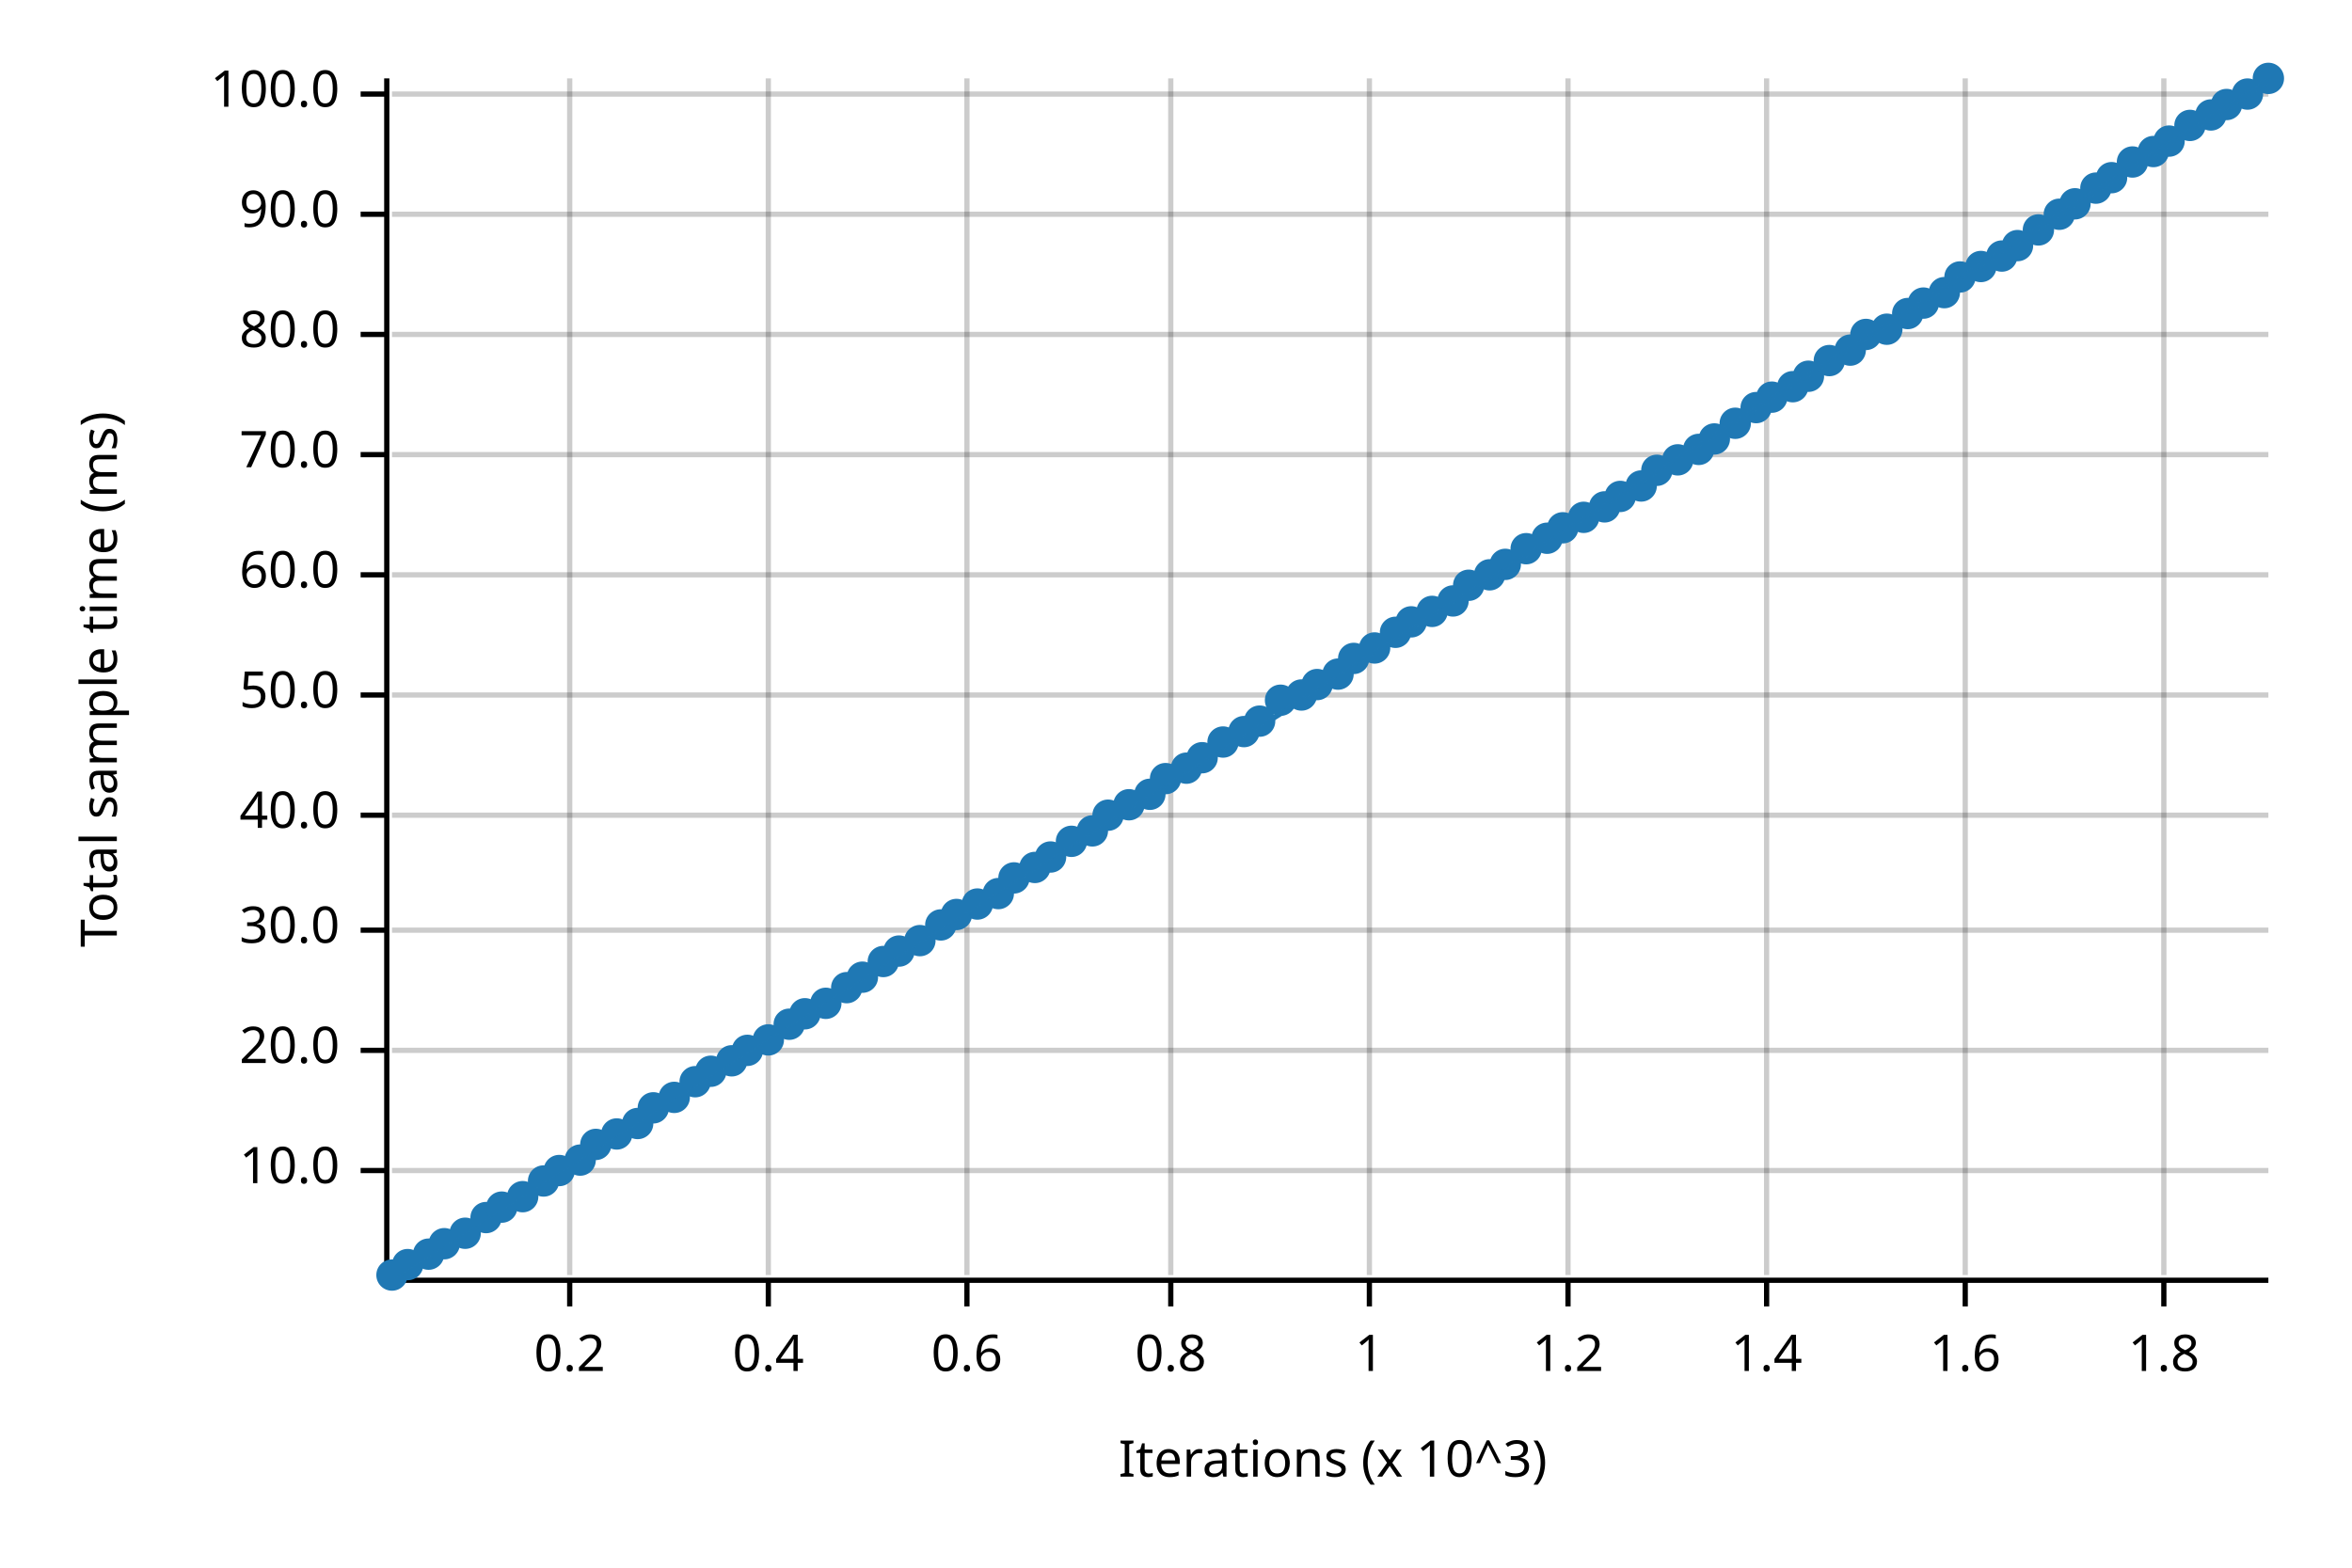
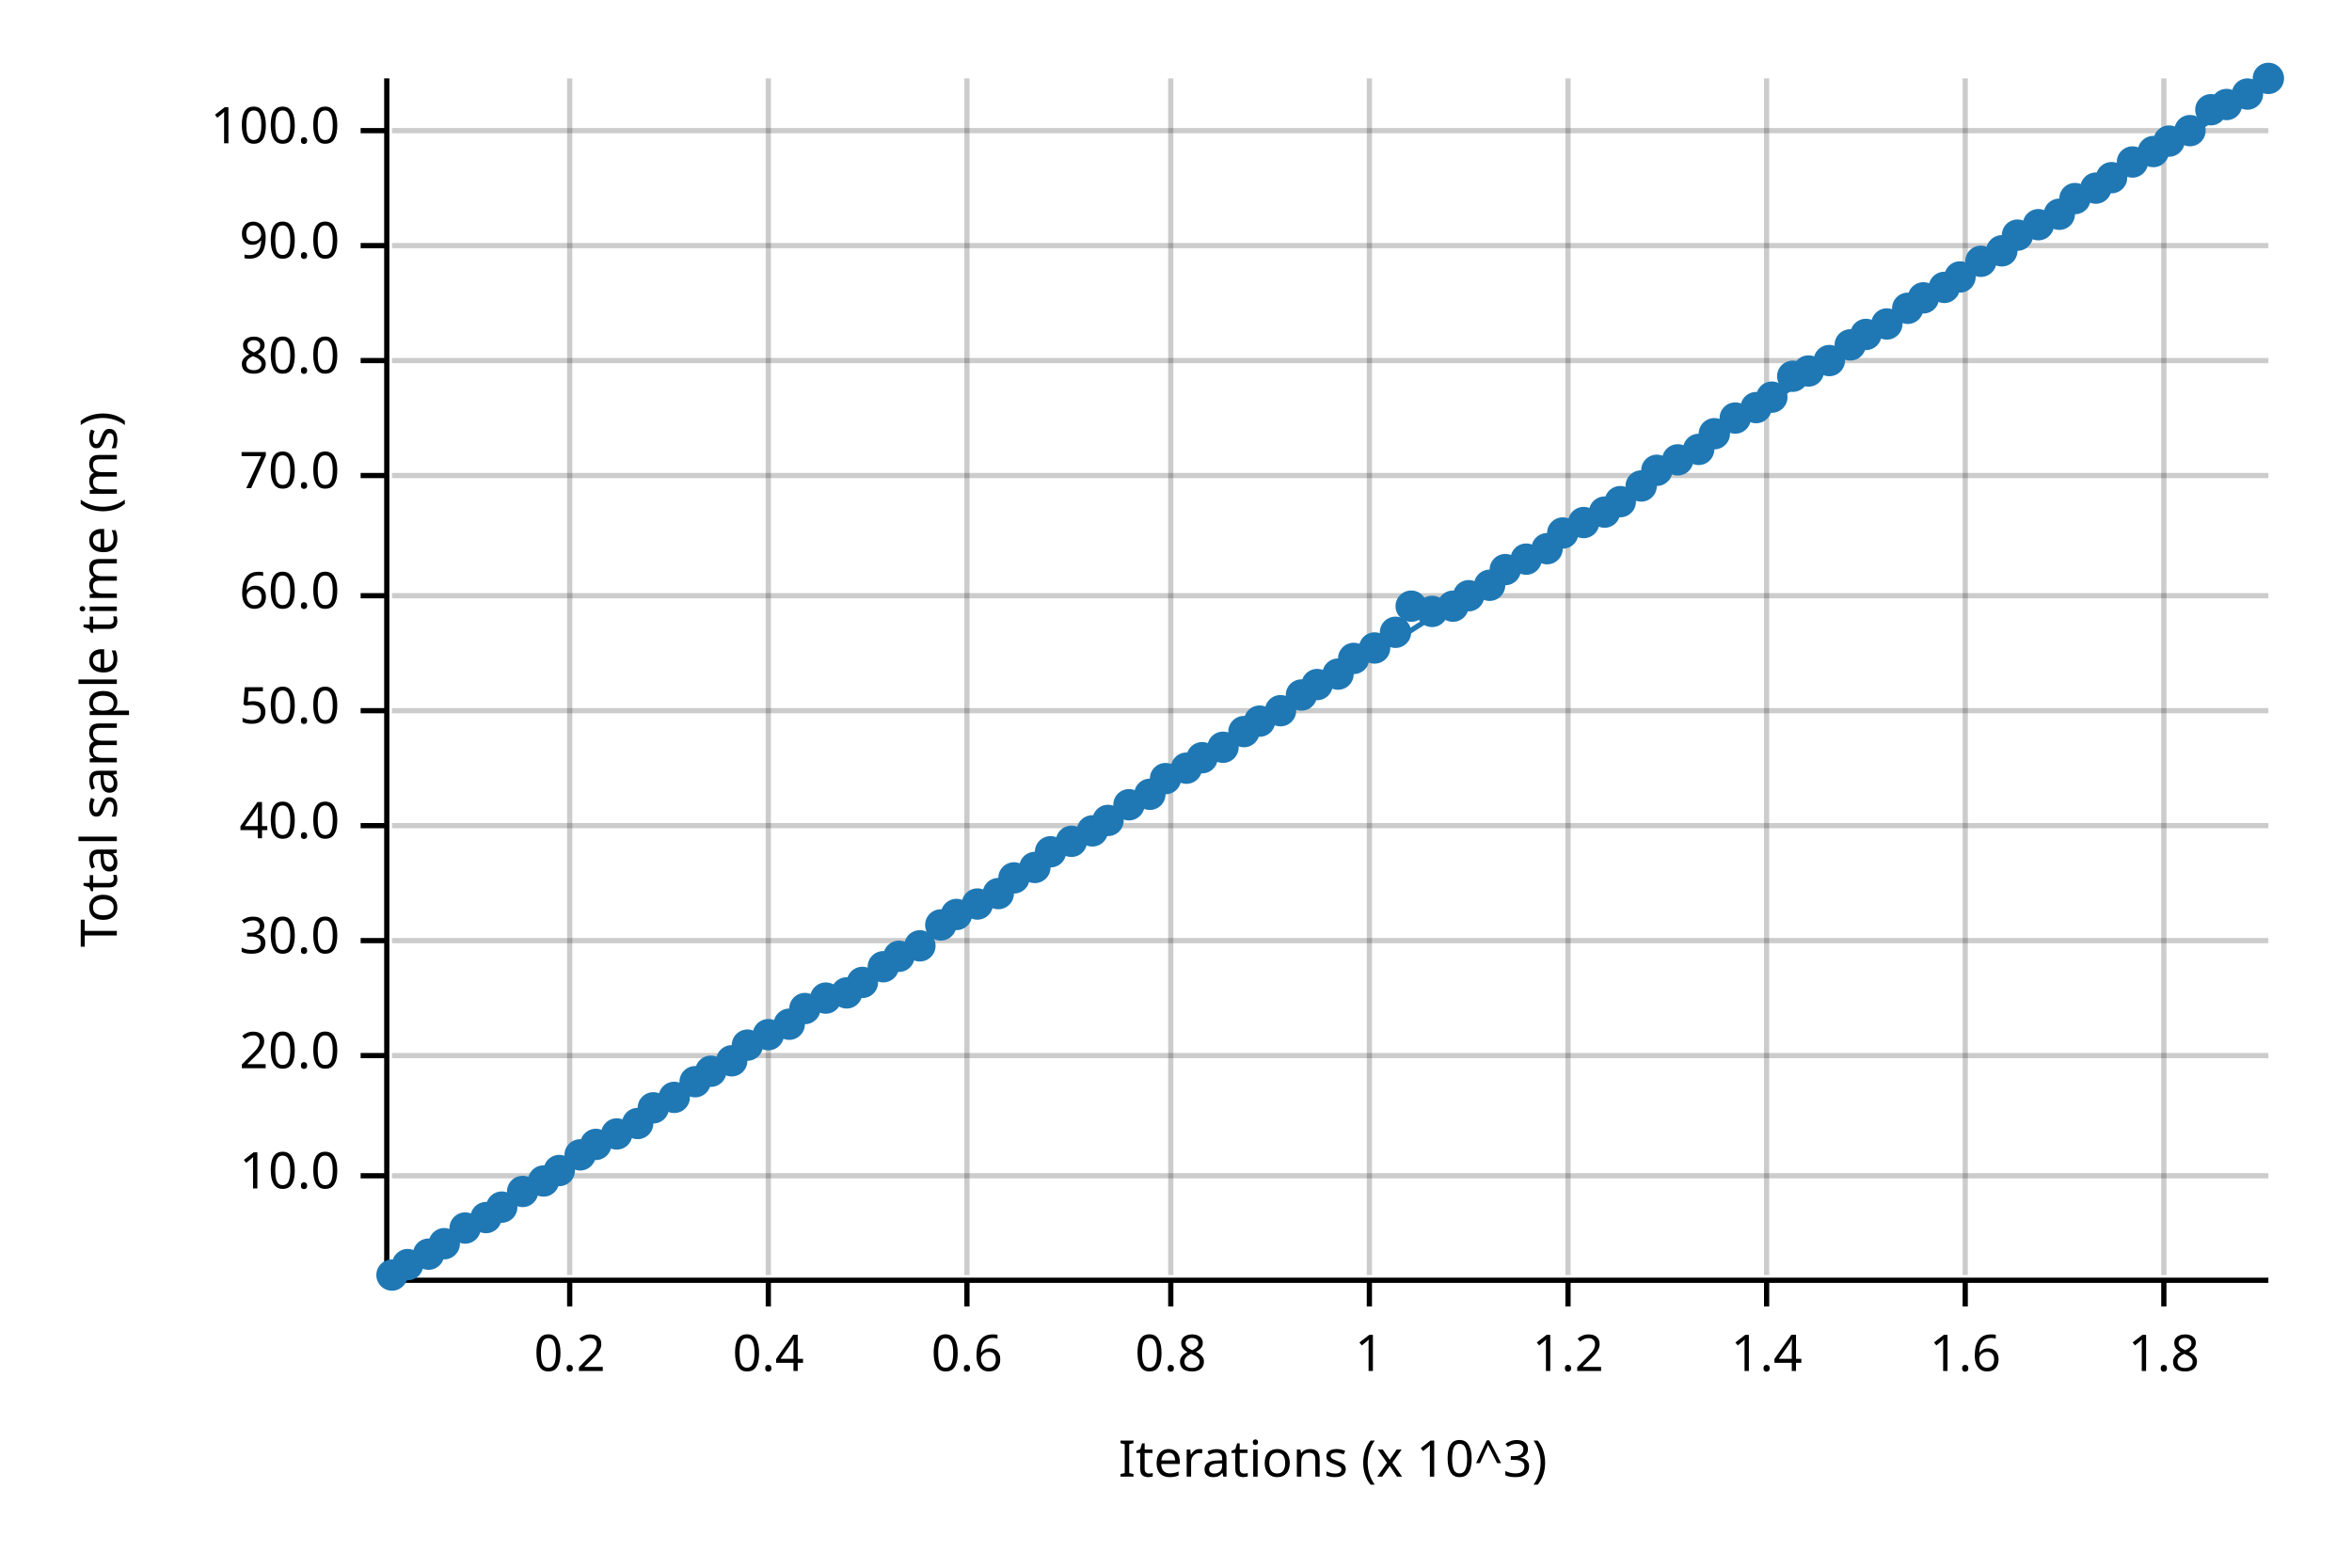
<svg xmlns="http://www.w3.org/2000/svg" width="450" height="300" viewBox="0 0 450 300">
  <text x="15" y="130" dy="0.76em" text-anchor="middle" font-family="sans-serif" font-size="9.677" opacity="1" fill="#000000" transform="rotate(270, 15, 130)">
Total sample time (ms)
</text>
  <text x="255" y="285" dy="-0.5ex" text-anchor="middle" font-family="sans-serif" font-size="9.677" opacity="1" fill="#000000">
Iterations (x 10^3)
</text>
  <line opacity="0.2" stroke="#000000" stroke-width="1" x1="109" y1="244" x2="109" y2="15" />
  <line opacity="0.2" stroke="#000000" stroke-width="1" x1="147" y1="244" x2="147" y2="15" />
  <line opacity="0.2" stroke="#000000" stroke-width="1" x1="185" y1="244" x2="185" y2="15" />
  <line opacity="0.2" stroke="#000000" stroke-width="1" x1="224" y1="244" x2="224" y2="15" />
  <line opacity="0.2" stroke="#000000" stroke-width="1" x1="262" y1="244" x2="262" y2="15" />
  <line opacity="0.2" stroke="#000000" stroke-width="1" x1="300" y1="244" x2="300" y2="15" />
  <line opacity="0.2" stroke="#000000" stroke-width="1" x1="338" y1="244" x2="338" y2="15" />
  <line opacity="0.2" stroke="#000000" stroke-width="1" x1="376" y1="244" x2="376" y2="15" />
  <line opacity="0.2" stroke="#000000" stroke-width="1" x1="414" y1="244" x2="414" y2="15" />
-   <line opacity="0.2" stroke="#000000" stroke-width="1" x1="75" y1="224" x2="434" y2="224" />
-   <line opacity="0.2" stroke="#000000" stroke-width="1" x1="75" y1="201" x2="434" y2="201" />
-   <line opacity="0.2" stroke="#000000" stroke-width="1" x1="75" y1="178" x2="434" y2="178" />
-   <line opacity="0.2" stroke="#000000" stroke-width="1" x1="75" y1="156" x2="434" y2="156" />
-   <line opacity="0.2" stroke="#000000" stroke-width="1" x1="75" y1="133" x2="434" y2="133" />
-   <line opacity="0.2" stroke="#000000" stroke-width="1" x1="75" y1="110" x2="434" y2="110" />
-   <line opacity="0.2" stroke="#000000" stroke-width="1" x1="75" y1="87" x2="434" y2="87" />
-   <line opacity="0.2" stroke="#000000" stroke-width="1" x1="75" y1="64" x2="434" y2="64" />
-   <line opacity="0.2" stroke="#000000" stroke-width="1" x1="75" y1="41" x2="434" y2="41" />
-   <line opacity="0.2" stroke="#000000" stroke-width="1" x1="75" y1="18" x2="434" y2="18" />
+   <line opacity="0.2" stroke="#000000" stroke-width="1" x1="75" y1="225" x2="434" y2="225" />
+   <line opacity="0.2" stroke="#000000" stroke-width="1" x1="75" y1="202" x2="434" y2="202" />
+   <line opacity="0.2" stroke="#000000" stroke-width="1" x1="75" y1="180" x2="434" y2="180" />
+   <line opacity="0.2" stroke="#000000" stroke-width="1" x1="75" y1="158" x2="434" y2="158" />
+   <line opacity="0.2" stroke="#000000" stroke-width="1" x1="75" y1="136" x2="434" y2="136" />
+   <line opacity="0.2" stroke="#000000" stroke-width="1" x1="75" y1="114" x2="434" y2="114" />
+   <line opacity="0.2" stroke="#000000" stroke-width="1" x1="75" y1="91" x2="434" y2="91" />
+   <line opacity="0.2" stroke="#000000" stroke-width="1" x1="75" y1="69" x2="434" y2="69" />
+   <line opacity="0.2" stroke="#000000" stroke-width="1" x1="75" y1="47" x2="434" y2="47" />
+   <line opacity="0.2" stroke="#000000" stroke-width="1" x1="75" y1="25" x2="434" y2="25" />
  <polyline fill="none" opacity="1" stroke="#000000" stroke-width="1" points="74,15 74,244 " />
-   <text x="65" y="224" dy="0.5ex" text-anchor="end" font-family="sans-serif" font-size="9.677" opacity="1" fill="#000000">
+   <text x="65" y="225" dy="0.5ex" text-anchor="end" font-family="sans-serif" font-size="9.677" opacity="1" fill="#000000">
10.0
</text>
-   <polyline fill="none" opacity="1" stroke="#000000" stroke-width="1" points="69,224 74,224 " />
-   <text x="65" y="201" dy="0.5ex" text-anchor="end" font-family="sans-serif" font-size="9.677" opacity="1" fill="#000000">
+   <polyline fill="none" opacity="1" stroke="#000000" stroke-width="1" points="69,225 74,225 " />
+   <text x="65" y="202" dy="0.5ex" text-anchor="end" font-family="sans-serif" font-size="9.677" opacity="1" fill="#000000">
20.0
</text>
-   <polyline fill="none" opacity="1" stroke="#000000" stroke-width="1" points="69,201 74,201 " />
-   <text x="65" y="178" dy="0.5ex" text-anchor="end" font-family="sans-serif" font-size="9.677" opacity="1" fill="#000000">
+   <polyline fill="none" opacity="1" stroke="#000000" stroke-width="1" points="69,202 74,202 " />
+   <text x="65" y="180" dy="0.5ex" text-anchor="end" font-family="sans-serif" font-size="9.677" opacity="1" fill="#000000">
30.0
</text>
-   <polyline fill="none" opacity="1" stroke="#000000" stroke-width="1" points="69,178 74,178 " />
-   <text x="65" y="156" dy="0.5ex" text-anchor="end" font-family="sans-serif" font-size="9.677" opacity="1" fill="#000000">
+   <polyline fill="none" opacity="1" stroke="#000000" stroke-width="1" points="69,180 74,180 " />
+   <text x="65" y="158" dy="0.5ex" text-anchor="end" font-family="sans-serif" font-size="9.677" opacity="1" fill="#000000">
40.0
</text>
-   <polyline fill="none" opacity="1" stroke="#000000" stroke-width="1" points="69,156 74,156 " />
-   <text x="65" y="133" dy="0.5ex" text-anchor="end" font-family="sans-serif" font-size="9.677" opacity="1" fill="#000000">
+   <polyline fill="none" opacity="1" stroke="#000000" stroke-width="1" points="69,158 74,158 " />
+   <text x="65" y="136" dy="0.5ex" text-anchor="end" font-family="sans-serif" font-size="9.677" opacity="1" fill="#000000">
50.0
</text>
-   <polyline fill="none" opacity="1" stroke="#000000" stroke-width="1" points="69,133 74,133 " />
-   <text x="65" y="110" dy="0.5ex" text-anchor="end" font-family="sans-serif" font-size="9.677" opacity="1" fill="#000000">
+   <polyline fill="none" opacity="1" stroke="#000000" stroke-width="1" points="69,136 74,136 " />
+   <text x="65" y="114" dy="0.5ex" text-anchor="end" font-family="sans-serif" font-size="9.677" opacity="1" fill="#000000">
60.0
</text>
-   <polyline fill="none" opacity="1" stroke="#000000" stroke-width="1" points="69,110 74,110 " />
-   <text x="65" y="87" dy="0.5ex" text-anchor="end" font-family="sans-serif" font-size="9.677" opacity="1" fill="#000000">
+   <polyline fill="none" opacity="1" stroke="#000000" stroke-width="1" points="69,114 74,114 " />
+   <text x="65" y="91" dy="0.5ex" text-anchor="end" font-family="sans-serif" font-size="9.677" opacity="1" fill="#000000">
70.0
</text>
-   <polyline fill="none" opacity="1" stroke="#000000" stroke-width="1" points="69,87 74,87 " />
-   <text x="65" y="64" dy="0.5ex" text-anchor="end" font-family="sans-serif" font-size="9.677" opacity="1" fill="#000000">
+   <polyline fill="none" opacity="1" stroke="#000000" stroke-width="1" points="69,91 74,91 " />
+   <text x="65" y="69" dy="0.5ex" text-anchor="end" font-family="sans-serif" font-size="9.677" opacity="1" fill="#000000">
80.0
</text>
-   <polyline fill="none" opacity="1" stroke="#000000" stroke-width="1" points="69,64 74,64 " />
-   <text x="65" y="41" dy="0.5ex" text-anchor="end" font-family="sans-serif" font-size="9.677" opacity="1" fill="#000000">
+   <polyline fill="none" opacity="1" stroke="#000000" stroke-width="1" points="69,69 74,69 " />
+   <text x="65" y="47" dy="0.5ex" text-anchor="end" font-family="sans-serif" font-size="9.677" opacity="1" fill="#000000">
90.0
</text>
-   <polyline fill="none" opacity="1" stroke="#000000" stroke-width="1" points="69,41 74,41 " />
-   <text x="65" y="18" dy="0.5ex" text-anchor="end" font-family="sans-serif" font-size="9.677" opacity="1" fill="#000000">
+   <polyline fill="none" opacity="1" stroke="#000000" stroke-width="1" points="69,47 74,47 " />
+   <text x="65" y="25" dy="0.5ex" text-anchor="end" font-family="sans-serif" font-size="9.677" opacity="1" fill="#000000">
100.0
</text>
-   <polyline fill="none" opacity="1" stroke="#000000" stroke-width="1" points="69,18 74,18 " />
+   <polyline fill="none" opacity="1" stroke="#000000" stroke-width="1" points="69,25 74,25 " />
  <polyline fill="none" opacity="1" stroke="#000000" stroke-width="1" points="75,245 434,245 " />
  <text x="109" y="255" dy="0.76em" text-anchor="middle" font-family="sans-serif" font-size="9.677" opacity="1" fill="#000000">
0.2
</text>
  <polyline fill="none" opacity="1" stroke="#000000" stroke-width="1" points="109,245 109,250 " />
  <text x="147" y="255" dy="0.76em" text-anchor="middle" font-family="sans-serif" font-size="9.677" opacity="1" fill="#000000">
0.4
</text>
  <polyline fill="none" opacity="1" stroke="#000000" stroke-width="1" points="147,245 147,250 " />
  <text x="185" y="255" dy="0.76em" text-anchor="middle" font-family="sans-serif" font-size="9.677" opacity="1" fill="#000000">
0.6
</text>
  <polyline fill="none" opacity="1" stroke="#000000" stroke-width="1" points="185,245 185,250 " />
  <text x="224" y="255" dy="0.76em" text-anchor="middle" font-family="sans-serif" font-size="9.677" opacity="1" fill="#000000">
0.8
</text>
  <polyline fill="none" opacity="1" stroke="#000000" stroke-width="1" points="224,245 224,250 " />
  <text x="262" y="255" dy="0.76em" text-anchor="middle" font-family="sans-serif" font-size="9.677" opacity="1" fill="#000000">
1
</text>
  <polyline fill="none" opacity="1" stroke="#000000" stroke-width="1" points="262,245 262,250 " />
  <text x="300" y="255" dy="0.76em" text-anchor="middle" font-family="sans-serif" font-size="9.677" opacity="1" fill="#000000">
1.2
</text>
  <polyline fill="none" opacity="1" stroke="#000000" stroke-width="1" points="300,245 300,250 " />
  <text x="338" y="255" dy="0.76em" text-anchor="middle" font-family="sans-serif" font-size="9.677" opacity="1" fill="#000000">
1.4
</text>
  <polyline fill="none" opacity="1" stroke="#000000" stroke-width="1" points="338,245 338,250 " />
  <text x="376" y="255" dy="0.76em" text-anchor="middle" font-family="sans-serif" font-size="9.677" opacity="1" fill="#000000">
1.6
</text>
  <polyline fill="none" opacity="1" stroke="#000000" stroke-width="1" points="376,245 376,250 " />
  <text x="414" y="255" dy="0.76em" text-anchor="middle" font-family="sans-serif" font-size="9.677" opacity="1" fill="#000000">
1.8
</text>
  <polyline fill="none" opacity="1" stroke="#000000" stroke-width="1" points="414,245 414,250 " />
  <circle cx="75" cy="244" r="3" opacity="1" fill="#1F78B4" stroke="none" stroke-width="1" />
  <circle cx="78" cy="242" r="3" opacity="1" fill="#1F78B4" stroke="none" stroke-width="1" />
  <circle cx="82" cy="240" r="3" opacity="1" fill="#1F78B4" stroke="none" stroke-width="1" />
  <circle cx="85" cy="238" r="3" opacity="1" fill="#1F78B4" stroke="none" stroke-width="1" />
-   <circle cx="89" cy="236" r="3" opacity="1" fill="#1F78B4" stroke="none" stroke-width="1" />
+   <circle cx="89" cy="235" r="3" opacity="1" fill="#1F78B4" stroke="none" stroke-width="1" />
  <circle cx="93" cy="233" r="3" opacity="1" fill="#1F78B4" stroke="none" stroke-width="1" />
  <circle cx="96" cy="231" r="3" opacity="1" fill="#1F78B4" stroke="none" stroke-width="1" />
-   <circle cx="100" cy="229" r="3" opacity="1" fill="#1F78B4" stroke="none" stroke-width="1" />
+   <circle cx="100" cy="228" r="3" opacity="1" fill="#1F78B4" stroke="none" stroke-width="1" />
  <circle cx="104" cy="226" r="3" opacity="1" fill="#1F78B4" stroke="none" stroke-width="1" />
  <circle cx="107" cy="224" r="3" opacity="1" fill="#1F78B4" stroke="none" stroke-width="1" />
-   <circle cx="111" cy="222" r="3" opacity="1" fill="#1F78B4" stroke="none" stroke-width="1" />
+   <circle cx="111" cy="221" r="3" opacity="1" fill="#1F78B4" stroke="none" stroke-width="1" />
  <circle cx="114" cy="219" r="3" opacity="1" fill="#1F78B4" stroke="none" stroke-width="1" />
  <circle cx="118" cy="217" r="3" opacity="1" fill="#1F78B4" stroke="none" stroke-width="1" />
  <circle cx="122" cy="215" r="3" opacity="1" fill="#1F78B4" stroke="none" stroke-width="1" />
  <circle cx="125" cy="212" r="3" opacity="1" fill="#1F78B4" stroke="none" stroke-width="1" />
  <circle cx="129" cy="210" r="3" opacity="1" fill="#1F78B4" stroke="none" stroke-width="1" />
  <circle cx="133" cy="207" r="3" opacity="1" fill="#1F78B4" stroke="none" stroke-width="1" />
  <circle cx="136" cy="205" r="3" opacity="1" fill="#1F78B4" stroke="none" stroke-width="1" />
  <circle cx="140" cy="203" r="3" opacity="1" fill="#1F78B4" stroke="none" stroke-width="1" />
-   <circle cx="143" cy="201" r="3" opacity="1" fill="#1F78B4" stroke="none" stroke-width="1" />
-   <circle cx="147" cy="199" r="3" opacity="1" fill="#1F78B4" stroke="none" stroke-width="1" />
+   <circle cx="143" cy="200" r="3" opacity="1" fill="#1F78B4" stroke="none" stroke-width="1" />
+   <circle cx="147" cy="198" r="3" opacity="1" fill="#1F78B4" stroke="none" stroke-width="1" />
  <circle cx="151" cy="196" r="3" opacity="1" fill="#1F78B4" stroke="none" stroke-width="1" />
-   <circle cx="154" cy="194" r="3" opacity="1" fill="#1F78B4" stroke="none" stroke-width="1" />
-   <circle cx="158" cy="192" r="3" opacity="1" fill="#1F78B4" stroke="none" stroke-width="1" />
-   <circle cx="162" cy="189" r="3" opacity="1" fill="#1F78B4" stroke="none" stroke-width="1" />
-   <circle cx="165" cy="187" r="3" opacity="1" fill="#1F78B4" stroke="none" stroke-width="1" />
-   <circle cx="169" cy="184" r="3" opacity="1" fill="#1F78B4" stroke="none" stroke-width="1" />
-   <circle cx="172" cy="182" r="3" opacity="1" fill="#1F78B4" stroke="none" stroke-width="1" />
-   <circle cx="176" cy="180" r="3" opacity="1" fill="#1F78B4" stroke="none" stroke-width="1" />
+   <circle cx="154" cy="193" r="3" opacity="1" fill="#1F78B4" stroke="none" stroke-width="1" />
+   <circle cx="158" cy="191" r="3" opacity="1" fill="#1F78B4" stroke="none" stroke-width="1" />
+   <circle cx="162" cy="190" r="3" opacity="1" fill="#1F78B4" stroke="none" stroke-width="1" />
+   <circle cx="165" cy="188" r="3" opacity="1" fill="#1F78B4" stroke="none" stroke-width="1" />
+   <circle cx="169" cy="185" r="3" opacity="1" fill="#1F78B4" stroke="none" stroke-width="1" />
+   <circle cx="172" cy="183" r="3" opacity="1" fill="#1F78B4" stroke="none" stroke-width="1" />
+   <circle cx="176" cy="181" r="3" opacity="1" fill="#1F78B4" stroke="none" stroke-width="1" />
  <circle cx="180" cy="177" r="3" opacity="1" fill="#1F78B4" stroke="none" stroke-width="1" />
  <circle cx="183" cy="175" r="3" opacity="1" fill="#1F78B4" stroke="none" stroke-width="1" />
  <circle cx="187" cy="173" r="3" opacity="1" fill="#1F78B4" stroke="none" stroke-width="1" />
  <circle cx="191" cy="171" r="3" opacity="1" fill="#1F78B4" stroke="none" stroke-width="1" />
  <circle cx="194" cy="168" r="3" opacity="1" fill="#1F78B4" stroke="none" stroke-width="1" />
  <circle cx="198" cy="166" r="3" opacity="1" fill="#1F78B4" stroke="none" stroke-width="1" />
-   <circle cx="201" cy="164" r="3" opacity="1" fill="#1F78B4" stroke="none" stroke-width="1" />
+   <circle cx="201" cy="163" r="3" opacity="1" fill="#1F78B4" stroke="none" stroke-width="1" />
  <circle cx="205" cy="161" r="3" opacity="1" fill="#1F78B4" stroke="none" stroke-width="1" />
  <circle cx="209" cy="159" r="3" opacity="1" fill="#1F78B4" stroke="none" stroke-width="1" />
-   <circle cx="212" cy="156" r="3" opacity="1" fill="#1F78B4" stroke="none" stroke-width="1" />
+   <circle cx="212" cy="157" r="3" opacity="1" fill="#1F78B4" stroke="none" stroke-width="1" />
  <circle cx="216" cy="154" r="3" opacity="1" fill="#1F78B4" stroke="none" stroke-width="1" />
  <circle cx="220" cy="152" r="3" opacity="1" fill="#1F78B4" stroke="none" stroke-width="1" />
  <circle cx="223" cy="149" r="3" opacity="1" fill="#1F78B4" stroke="none" stroke-width="1" />
  <circle cx="227" cy="147" r="3" opacity="1" fill="#1F78B4" stroke="none" stroke-width="1" />
  <circle cx="230" cy="145" r="3" opacity="1" fill="#1F78B4" stroke="none" stroke-width="1" />
-   <circle cx="234" cy="142" r="3" opacity="1" fill="#1F78B4" stroke="none" stroke-width="1" />
+   <circle cx="234" cy="143" r="3" opacity="1" fill="#1F78B4" stroke="none" stroke-width="1" />
  <circle cx="238" cy="140" r="3" opacity="1" fill="#1F78B4" stroke="none" stroke-width="1" />
  <circle cx="241" cy="138" r="3" opacity="1" fill="#1F78B4" stroke="none" stroke-width="1" />
-   <circle cx="245" cy="134" r="3" opacity="1" fill="#1F78B4" stroke="none" stroke-width="1" />
+   <circle cx="245" cy="136" r="3" opacity="1" fill="#1F78B4" stroke="none" stroke-width="1" />
  <circle cx="249" cy="133" r="3" opacity="1" fill="#1F78B4" stroke="none" stroke-width="1" />
  <circle cx="252" cy="131" r="3" opacity="1" fill="#1F78B4" stroke="none" stroke-width="1" />
  <circle cx="256" cy="129" r="3" opacity="1" fill="#1F78B4" stroke="none" stroke-width="1" />
  <circle cx="259" cy="126" r="3" opacity="1" fill="#1F78B4" stroke="none" stroke-width="1" />
  <circle cx="263" cy="124" r="3" opacity="1" fill="#1F78B4" stroke="none" stroke-width="1" />
  <circle cx="267" cy="121" r="3" opacity="1" fill="#1F78B4" stroke="none" stroke-width="1" />
-   <circle cx="270" cy="119" r="3" opacity="1" fill="#1F78B4" stroke="none" stroke-width="1" />
+   <circle cx="270" cy="116" r="3" opacity="1" fill="#1F78B4" stroke="none" stroke-width="1" />
  <circle cx="274" cy="117" r="3" opacity="1" fill="#1F78B4" stroke="none" stroke-width="1" />
-   <circle cx="278" cy="115" r="3" opacity="1" fill="#1F78B4" stroke="none" stroke-width="1" />
-   <circle cx="281" cy="112" r="3" opacity="1" fill="#1F78B4" stroke="none" stroke-width="1" />
-   <circle cx="285" cy="110" r="3" opacity="1" fill="#1F78B4" stroke="none" stroke-width="1" />
-   <circle cx="288" cy="108" r="3" opacity="1" fill="#1F78B4" stroke="none" stroke-width="1" />
-   <circle cx="292" cy="105" r="3" opacity="1" fill="#1F78B4" stroke="none" stroke-width="1" />
-   <circle cx="296" cy="103" r="3" opacity="1" fill="#1F78B4" stroke="none" stroke-width="1" />
-   <circle cx="299" cy="101" r="3" opacity="1" fill="#1F78B4" stroke="none" stroke-width="1" />
-   <circle cx="303" cy="99" r="3" opacity="1" fill="#1F78B4" stroke="none" stroke-width="1" />
-   <circle cx="307" cy="97" r="3" opacity="1" fill="#1F78B4" stroke="none" stroke-width="1" />
-   <circle cx="310" cy="95" r="3" opacity="1" fill="#1F78B4" stroke="none" stroke-width="1" />
+   <circle cx="278" cy="116" r="3" opacity="1" fill="#1F78B4" stroke="none" stroke-width="1" />
+   <circle cx="281" cy="114" r="3" opacity="1" fill="#1F78B4" stroke="none" stroke-width="1" />
+   <circle cx="285" cy="112" r="3" opacity="1" fill="#1F78B4" stroke="none" stroke-width="1" />
+   <circle cx="288" cy="109" r="3" opacity="1" fill="#1F78B4" stroke="none" stroke-width="1" />
+   <circle cx="292" cy="107" r="3" opacity="1" fill="#1F78B4" stroke="none" stroke-width="1" />
+   <circle cx="296" cy="105" r="3" opacity="1" fill="#1F78B4" stroke="none" stroke-width="1" />
+   <circle cx="299" cy="102" r="3" opacity="1" fill="#1F78B4" stroke="none" stroke-width="1" />
+   <circle cx="303" cy="100" r="3" opacity="1" fill="#1F78B4" stroke="none" stroke-width="1" />
+   <circle cx="307" cy="98" r="3" opacity="1" fill="#1F78B4" stroke="none" stroke-width="1" />
+   <circle cx="310" cy="96" r="3" opacity="1" fill="#1F78B4" stroke="none" stroke-width="1" />
  <circle cx="314" cy="93" r="3" opacity="1" fill="#1F78B4" stroke="none" stroke-width="1" />
  <circle cx="317" cy="90" r="3" opacity="1" fill="#1F78B4" stroke="none" stroke-width="1" />
  <circle cx="321" cy="88" r="3" opacity="1" fill="#1F78B4" stroke="none" stroke-width="1" />
  <circle cx="325" cy="86" r="3" opacity="1" fill="#1F78B4" stroke="none" stroke-width="1" />
-   <circle cx="328" cy="84" r="3" opacity="1" fill="#1F78B4" stroke="none" stroke-width="1" />
-   <circle cx="332" cy="81" r="3" opacity="1" fill="#1F78B4" stroke="none" stroke-width="1" />
+   <circle cx="328" cy="83" r="3" opacity="1" fill="#1F78B4" stroke="none" stroke-width="1" />
+   <circle cx="332" cy="80" r="3" opacity="1" fill="#1F78B4" stroke="none" stroke-width="1" />
  <circle cx="336" cy="78" r="3" opacity="1" fill="#1F78B4" stroke="none" stroke-width="1" />
  <circle cx="339" cy="76" r="3" opacity="1" fill="#1F78B4" stroke="none" stroke-width="1" />
-   <circle cx="343" cy="74" r="3" opacity="1" fill="#1F78B4" stroke="none" stroke-width="1" />
-   <circle cx="346" cy="72" r="3" opacity="1" fill="#1F78B4" stroke="none" stroke-width="1" />
+   <circle cx="343" cy="72" r="3" opacity="1" fill="#1F78B4" stroke="none" stroke-width="1" />
+   <circle cx="346" cy="71" r="3" opacity="1" fill="#1F78B4" stroke="none" stroke-width="1" />
  <circle cx="350" cy="69" r="3" opacity="1" fill="#1F78B4" stroke="none" stroke-width="1" />
-   <circle cx="354" cy="67" r="3" opacity="1" fill="#1F78B4" stroke="none" stroke-width="1" />
+   <circle cx="354" cy="66" r="3" opacity="1" fill="#1F78B4" stroke="none" stroke-width="1" />
  <circle cx="357" cy="64" r="3" opacity="1" fill="#1F78B4" stroke="none" stroke-width="1" />
-   <circle cx="361" cy="63" r="3" opacity="1" fill="#1F78B4" stroke="none" stroke-width="1" />
-   <circle cx="365" cy="60" r="3" opacity="1" fill="#1F78B4" stroke="none" stroke-width="1" />
-   <circle cx="368" cy="58" r="3" opacity="1" fill="#1F78B4" stroke="none" stroke-width="1" />
-   <circle cx="372" cy="56" r="3" opacity="1" fill="#1F78B4" stroke="none" stroke-width="1" />
+   <circle cx="361" cy="62" r="3" opacity="1" fill="#1F78B4" stroke="none" stroke-width="1" />
+   <circle cx="365" cy="59" r="3" opacity="1" fill="#1F78B4" stroke="none" stroke-width="1" />
+   <circle cx="368" cy="57" r="3" opacity="1" fill="#1F78B4" stroke="none" stroke-width="1" />
+   <circle cx="372" cy="55" r="3" opacity="1" fill="#1F78B4" stroke="none" stroke-width="1" />
  <circle cx="375" cy="53" r="3" opacity="1" fill="#1F78B4" stroke="none" stroke-width="1" />
-   <circle cx="379" cy="51" r="3" opacity="1" fill="#1F78B4" stroke="none" stroke-width="1" />
-   <circle cx="383" cy="49" r="3" opacity="1" fill="#1F78B4" stroke="none" stroke-width="1" />
-   <circle cx="386" cy="47" r="3" opacity="1" fill="#1F78B4" stroke="none" stroke-width="1" />
-   <circle cx="390" cy="44" r="3" opacity="1" fill="#1F78B4" stroke="none" stroke-width="1" />
+   <circle cx="379" cy="50" r="3" opacity="1" fill="#1F78B4" stroke="none" stroke-width="1" />
+   <circle cx="383" cy="48" r="3" opacity="1" fill="#1F78B4" stroke="none" stroke-width="1" />
+   <circle cx="386" cy="45" r="3" opacity="1" fill="#1F78B4" stroke="none" stroke-width="1" />
+   <circle cx="390" cy="43" r="3" opacity="1" fill="#1F78B4" stroke="none" stroke-width="1" />
  <circle cx="394" cy="41" r="3" opacity="1" fill="#1F78B4" stroke="none" stroke-width="1" />
-   <circle cx="397" cy="39" r="3" opacity="1" fill="#1F78B4" stroke="none" stroke-width="1" />
+   <circle cx="397" cy="38" r="3" opacity="1" fill="#1F78B4" stroke="none" stroke-width="1" />
  <circle cx="401" cy="36" r="3" opacity="1" fill="#1F78B4" stroke="none" stroke-width="1" />
  <circle cx="404" cy="34" r="3" opacity="1" fill="#1F78B4" stroke="none" stroke-width="1" />
  <circle cx="408" cy="31" r="3" opacity="1" fill="#1F78B4" stroke="none" stroke-width="1" />
  <circle cx="412" cy="29" r="3" opacity="1" fill="#1F78B4" stroke="none" stroke-width="1" />
  <circle cx="415" cy="27" r="3" opacity="1" fill="#1F78B4" stroke="none" stroke-width="1" />
-   <circle cx="419" cy="24" r="3" opacity="1" fill="#1F78B4" stroke="none" stroke-width="1" />
-   <circle cx="423" cy="22" r="3" opacity="1" fill="#1F78B4" stroke="none" stroke-width="1" />
+   <circle cx="419" cy="25" r="3" opacity="1" fill="#1F78B4" stroke="none" stroke-width="1" />
+   <circle cx="423" cy="21" r="3" opacity="1" fill="#1F78B4" stroke="none" stroke-width="1" />
  <circle cx="426" cy="20" r="3" opacity="1" fill="#1F78B4" stroke="none" stroke-width="1" />
  <circle cx="430" cy="18" r="3" opacity="1" fill="#1F78B4" stroke="none" stroke-width="1" />
  <circle cx="434" cy="15" r="3" opacity="1" fill="#1F78B4" stroke="none" stroke-width="1" />
  <polyline fill="none" opacity="1" stroke="#1F78B4" stroke-width="1" points="75,245 434,16 " />
  <polygon opacity="0.25" fill="#1F78B4" points="75,245 434,16 434,15 " />
</svg>
